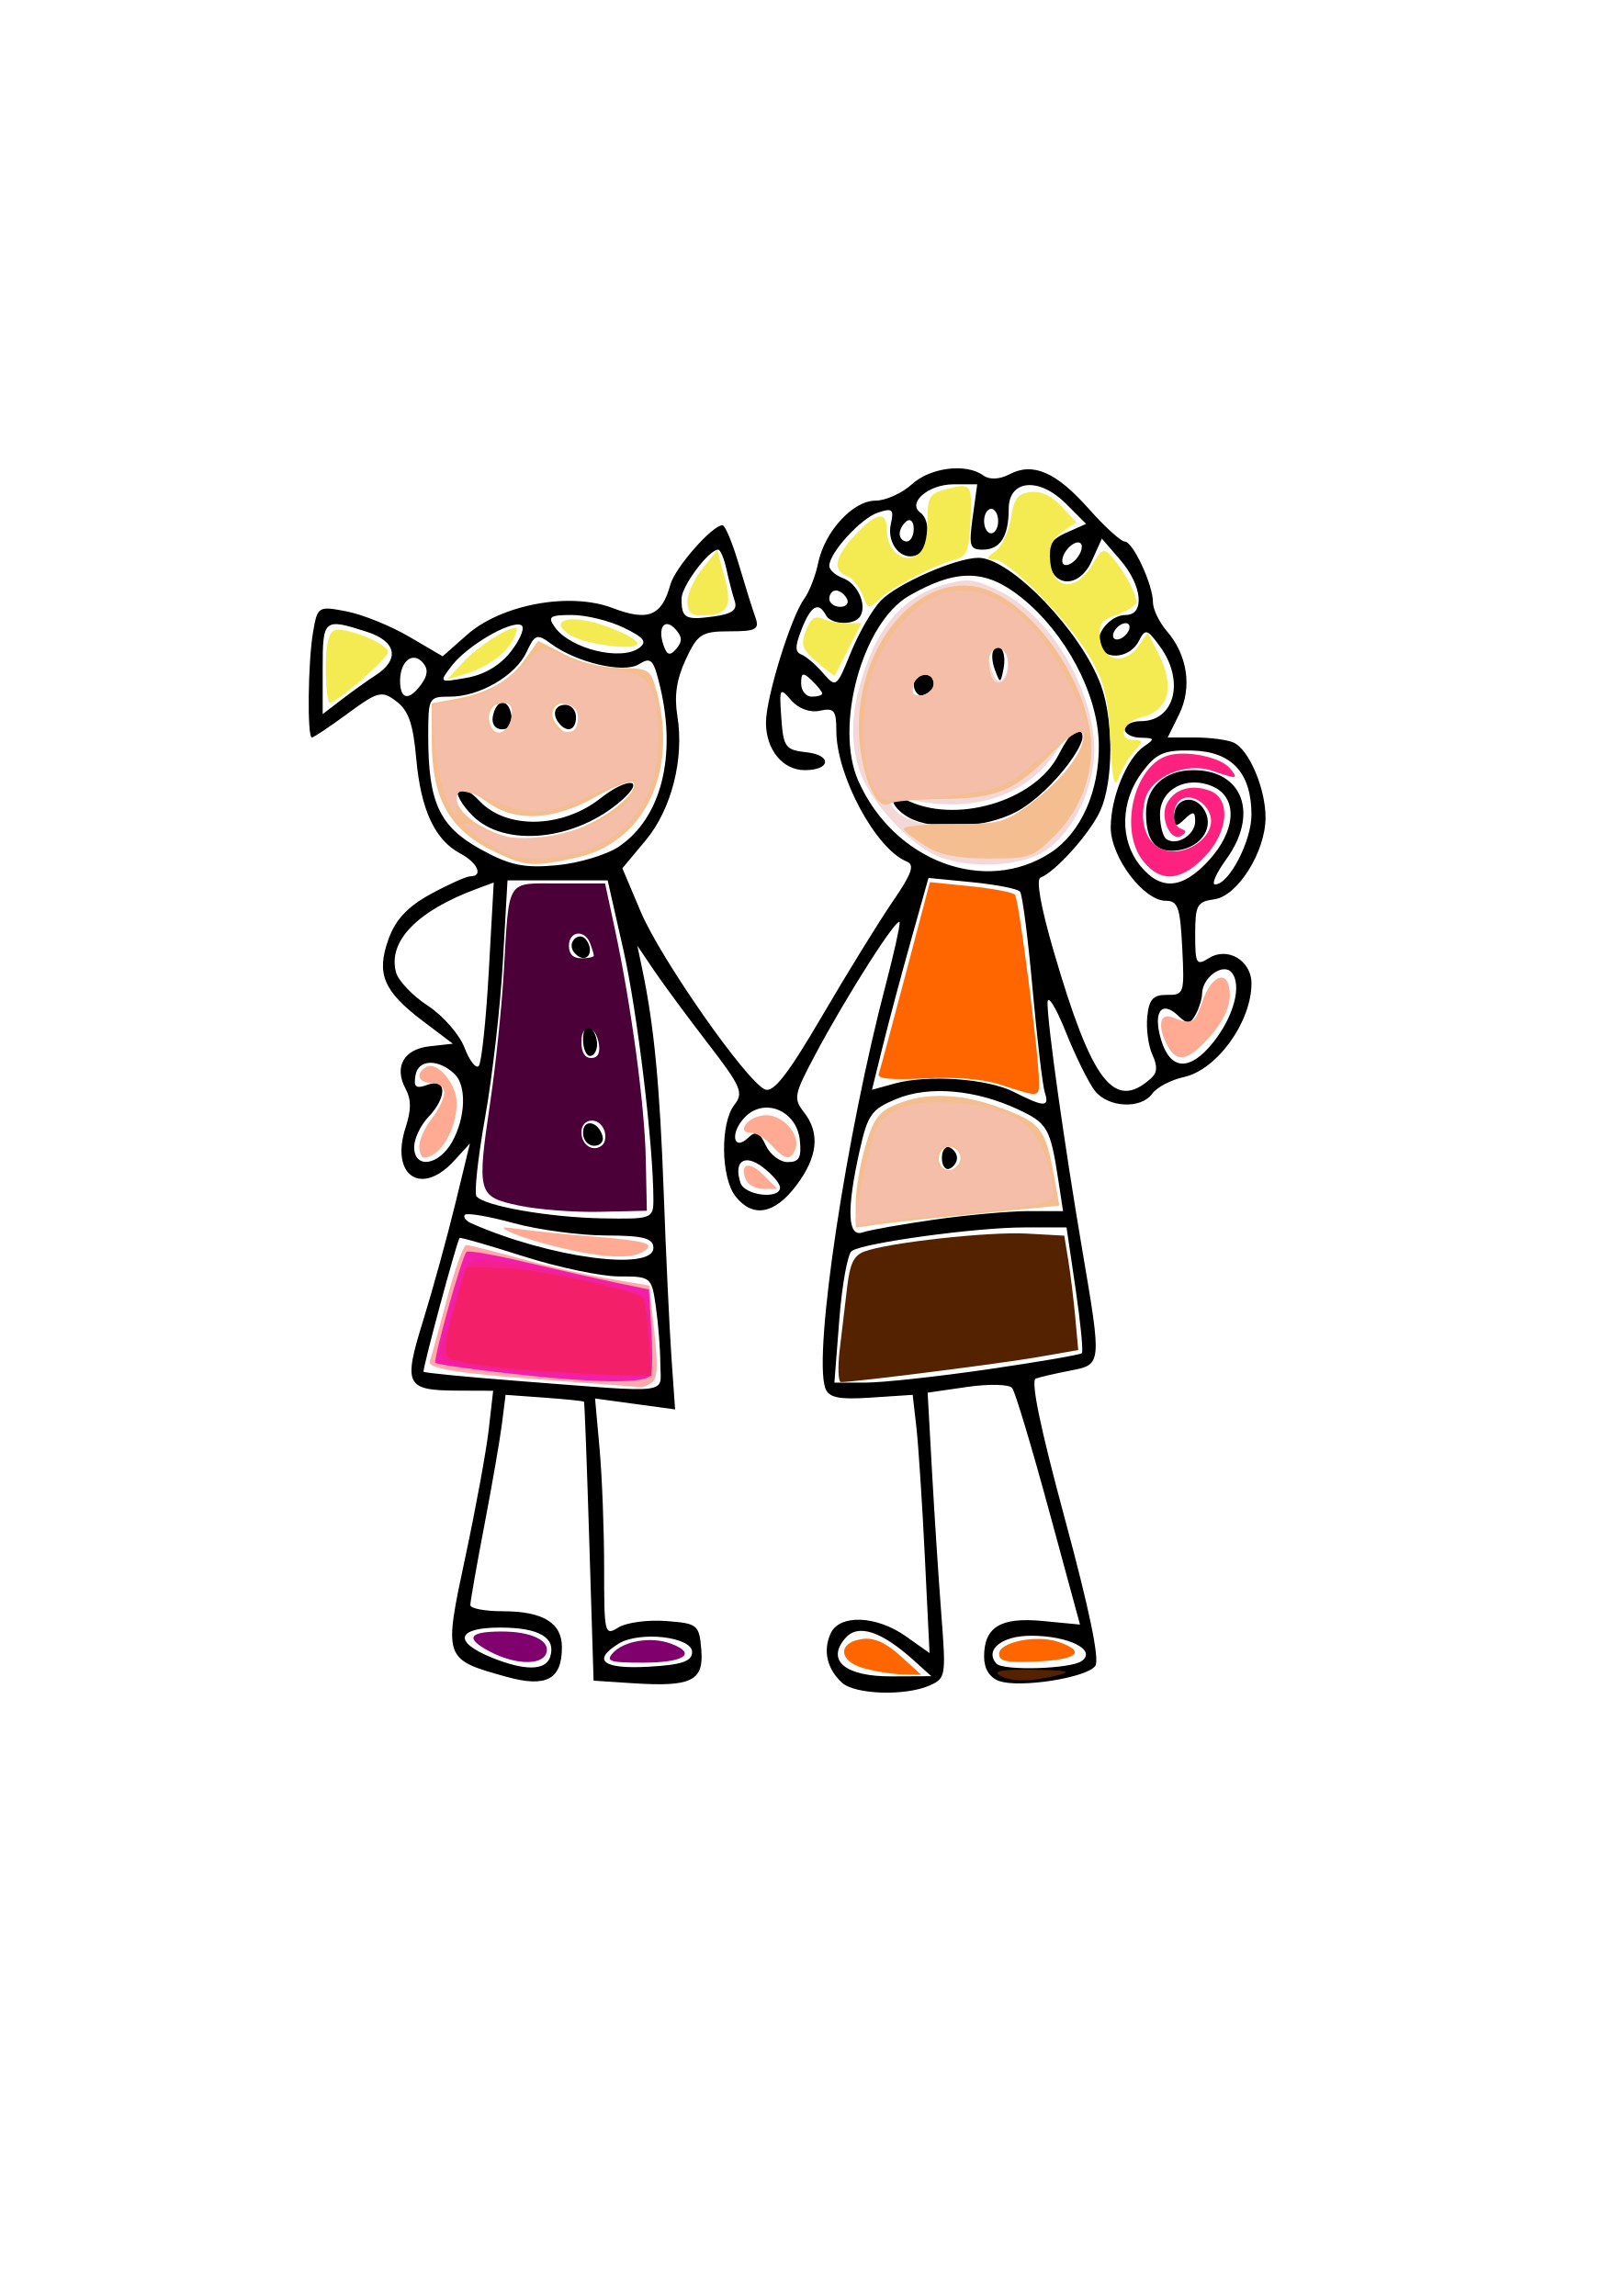
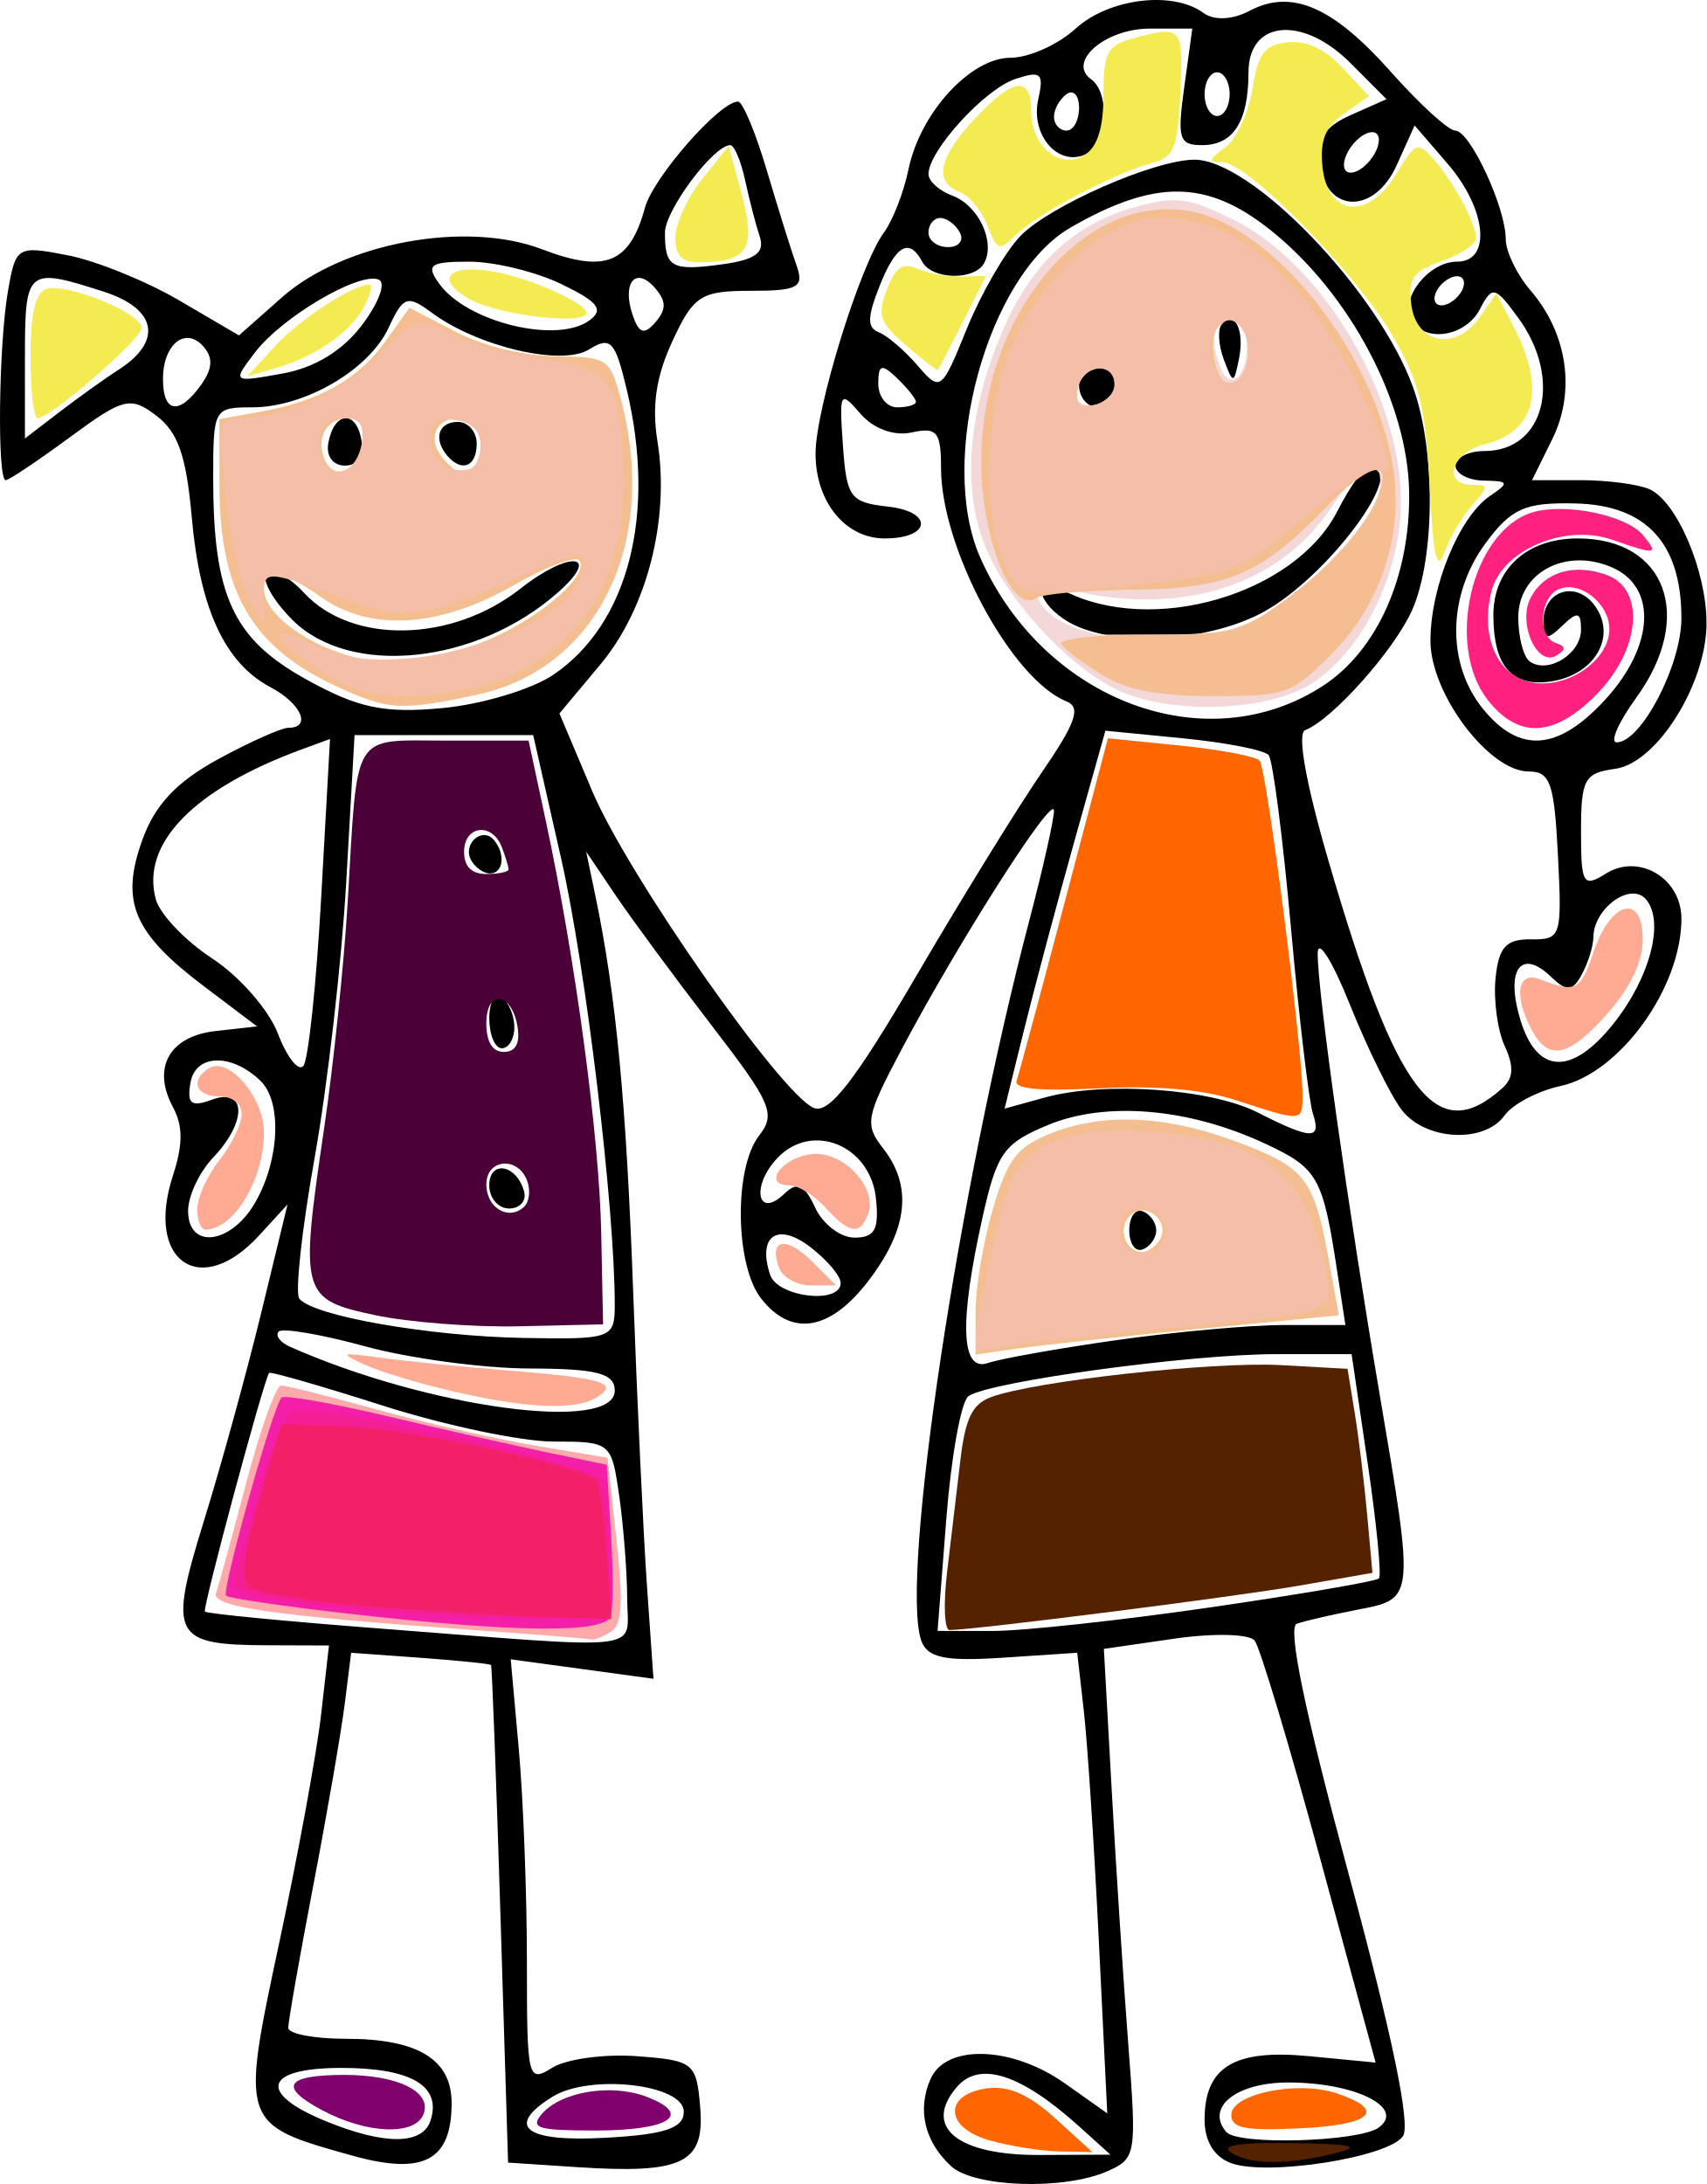
- <svg xmlns="http://www.w3.org/2000/svg" width="744.094" height="1052.362" id="svg2" version="1.1">
+ <svg xmlns="http://www.w3.org/2000/svg" width="438.494" height="561.18" id="svg2" version="1.1">
  <defs id="defs4" />
-   <g id="layer1">
+   <g id="layer1" transform="translate(-141.4651,-214.6396)">
    <path style="fill:#000000" d="m 385.865,771.255 c -6.849,-6.305 -8.783,-14.539 -5.275,-22.457 3.988,-9.001 20.948,-8.423 34.513,1.176 l 10.878,7.698 -2.159,-44.205 c -1.187,-24.313 -2.925,-50.942 -3.862,-59.177 l -1.703,-14.971 -19.1,1.268 c -14.98,0.994 -19.514,0.015 -21.019,-4.536 -5.373,-16.254 9.599,-115.682 27.889,-185.204 3.442,-13.083 6.258,-25.631 6.258,-27.885 0,-4.737 -24.305,33.306 -39.051,61.125 -9.325,17.592 -9.675,19.44 -4.846,25.633 7.558,9.694 6.406,20.567 -3.576,33.771 -9.926,13.13 -19.944,14.848 -27.803,4.769 -6.683,-8.572 -6.98,-33.5 -0.499,-41.814 4.374,-5.61 3.201,-8.332 -12.223,-28.366 -9.383,-12.188 -20.468,-27.214 -24.634,-33.389 l -7.573,-11.229 2.344,11.229 c 5.332,25.549 7.968,53.141 9.736,101.914 1.028,28.349 2.621,62.31 3.542,75.47 l 1.673,23.927 -18.34,-2.502 -18.34,-2.502 2.08,23.103 c 1.144,12.706 2.08,37.231 2.08,54.5 0,30.412 0.206,31.269 6.559,27.323 3.607,-2.241 13.402,-3.563 21.765,-2.939 14.527,1.085 15.251,1.674 16.209,13.171 1.197,14.373 -4.505,17.119 -31.807,15.321 l -17.562,-1.157 -1.963,-63.629 c -1.08,-34.996 -2.168,-63.894 -2.418,-64.218 -0.25,-0.324 -8.44,-1.166 -18.199,-1.871 l -17.744,-1.282 -1.643,13.1 c -0.903,7.205 -4.55,28.259 -8.103,46.786 -3.553,18.527 -6.437,34.949 -6.409,36.493 0.029,1.544 6.677,2.807 14.774,2.807 18.513,0 27.196,5.273 27.196,16.516 0,14.785 -7.196,18.606 -25.465,13.519 -28.809,-8.022 -28.808,-8.019 -18.79,-54.887 4.779,-22.356 9.601,-48.648 10.715,-58.427 l 2.027,-17.779 -15.682,-0.057 c -24.565,-0.09 -25.654,-2.231 -16.375,-32.196 4.388,-14.168 10.999,-38.206 14.693,-53.416 l 6.715,-27.655 -7.341,8.005 c -15.076,16.44 -29.265,6.59 -22.127,-15.36 2.624,-8.07 2.629,-12.814 0.019,-17.667 -5.45,-10.13 -0.912,-18.212 10.968,-19.537 l 10.664,-1.189 -13.565,-10.238 c -18.281,-13.797 -21.652,-21.782 -15.918,-37.709 3.232,-8.978 8.761,-14.874 19.386,-20.671 8.175,-4.461 16.331,-8.11 18.124,-8.11 6.074,0 3.301,-6.262 -4.631,-10.457 -11.638,-6.155 -18.088,-20.045 -20.167,-43.43 -1.422,-15.989 -3.52,-22.054 -9.098,-26.296 -6.665,-5.069 -8.461,-4.623 -22.241,5.521 -8.245,6.069 -15.665,11.035 -16.491,11.035 -2.219,0 -1.821,-34.633 0.557,-48.431 2.009,-11.658 2.368,-11.878 15.316,-9.372 7.293,1.411 20.191,6.624 28.662,11.584 l 15.403,9.018 11.041,-9.775 c 15.855,-14.037 47.261,-19.838 66.857,-12.35 16.235,6.204 22.499,3.668 26.428,-10.703 2.135,-7.809 19.271,-27.328 23.922,-27.249 1.194,0.02 4.531,8.021 7.415,17.779 2.884,9.758 6.304,20.689 7.6,24.292 2.035,5.657 0.431,6.55 -11.766,6.55 -12.782,0 -14.688,1.22 -20.089,12.862 -4.229,9.116 -5.357,16.64 -3.871,25.834 3.214,19.885 -2.668,42.936 -14.603,57.229 l -10.587,12.679 8.429,19.95 c 9.112,21.567 48.402,77.767 56.909,81.404 3.888,1.662 10.574,-6.928 26.221,-33.69 11.551,-19.757 26.081,-43.325 32.288,-52.375 8.86,-12.917 10.246,-16.871 6.449,-18.392 -14.119,-5.657 -32.245,-39.356 -32.245,-59.949 0,-9.339 -1.04,-10.599 -7.552,-9.154 -4.48,0.994 -9.817,-0.953 -13.12,-4.786 -5.273,-6.121 -5.513,-5.694 -4.54,8.098 0.947,13.418 1.855,14.653 11.569,15.738 11.791,1.318 11.097,8.179 -0.827,8.179 -10.115,0 -17.775,-9.391 -17.773,-21.789 0,-11.516 11.433,-48.481 17.569,-56.811 2.274,-3.088 5.114,-10.391 6.311,-16.229 2.975,-14.51 15.946,-28.685 26.249,-28.685 4.678,0 12.195,-3.369 16.704,-7.486 8.524,-7.783 24.975,-9.805 32.828,-4.035 2.729,2.006 7.457,1.793 11.854,-0.532 10.797,-5.71 21.41,-1.118 36.375,15.739 7.337,8.265 14.753,15.028 16.479,15.028 3.783,0 12.977,19.757 12.977,27.886 0,3.19 2.865,9.126 6.367,13.191 9.502,11.029 11.672,25.919 5.575,38.249 l -5.193,10.503 12.484,0 c 6.866,0 14.833,1.046 17.704,2.325 7.028,3.13 14.655,21.014 14.655,34.364 0,15.642 -12.776,36.034 -23.482,37.481 -7.891,1.066 -8.763,2.662 -8.763,16.039 0,13.695 0.503,14.542 6.449,10.848 8.469,-5.261 19.347,1.264 19.347,11.606 0,17.765 -15.821,39.687 -31.033,42.999 -5.86,1.276 -12.336,4.67 -14.389,7.543 -5.209,7.286 -20.279,6.521 -26.408,-1.339 -2.814,-3.609 -8.829,-15.82 -13.366,-27.136 -4.537,-11.315 -8.258,-17.205 -8.268,-13.088 -0.026,9.858 7.759,65.195 15.963,113.497 8.915,52.486 8.938,52.263 -5.528,55.054 -6.651,1.283 -13.759,2.925 -15.796,3.649 -2.455,0.873 2.032,22.544 13.308,64.273 11.269,41.703 15.981,64.455 13.958,67.398 -3.76,5.468 -34.878,10.339 -44.173,6.915 -4.33,-1.595 -6.798,-5.644 -6.798,-11.151 0,-13.561 7.583,-18.177 26.816,-16.326 l 17.133,1.649 -14.305,-52.651 c -7.868,-28.958 -15.415,-54.059 -16.771,-55.78 -1.356,-1.721 -10.629,-1.946 -20.606,-0.499 l -18.14,2.631 2,36.056 c 1.1,19.831 3.017,49.273 4.261,65.427 2.2,28.568 2.052,29.463 -5.396,32.75 -11.089,4.894 -34.193,4.145 -40.107,-1.299 z m 32.87,-10.247 c -14.915,-13.457 -25.557,-16.899 -31.374,-10.147 -8.87,10.295 0.016,17.601 21.289,17.503 l 18.146,-0.083 -8.061,-7.273 z M 252.077,759.547 c 2.944,-8.905 -4.91,-13.556 -22.888,-13.556 -19.997,0 -21.734,6.522 -3.681,13.824 14.934,6.041 24.515,5.944 26.569,-0.268 z m 65.087,-2.328 c 0,-7.039 -24.15,-9.773 -33.734,-3.819 -12.305,7.644 -7.094,11.691 13.581,10.548 15.338,-0.848 20.153,-2.456 20.153,-6.729 z m 178.589,4.088 c 6.933,-5.096 -6.083,-11.574 -23.256,-11.574 -13.373,0 -21.376,6.401 -15.92,12.734 2.977,3.456 34.153,2.532 39.176,-1.161 z M 302.618,625.284 c -0.02,-6.69 -0.935,-18.48 -2.034,-26.2 -1.974,-13.862 -2.183,-14.036 -16.916,-14.036 -8.204,0 -27.901,-4.146 -43.769,-9.214 -15.869,-5.068 -29.055,-8.857 -29.304,-8.421 -1.649,2.896 -17.144,60.554 -16.481,61.324 0.455,0.528 20.347,2.461 44.204,4.295 70.918,5.452 64.341,6.245 64.3,-7.748 z m 149.974,2.354 c 23.055,-3.35 42.492,-6.687 43.193,-7.417 0.701,-0.73 -0.593,-13.995 -2.874,-29.479 l -4.149,-28.152 -19.479,0 c -22.027,0 -73.783,7.078 -78.971,10.8 -1.881,1.349 -4.435,15.472 -5.678,31.384 l -2.259,28.931 14.149,0.011 c 7.782,0.006 33.012,-2.729 56.067,-6.078 z m -153.163,-55.69 c 0,-4.431 -4.589,-5.626 -21.765,-5.67 -11.971,-0.03 -31.044,-2.594 -42.384,-5.697 -11.341,-3.103 -21.343,-4.802 -22.227,-3.776 -0.884,1.026 0.414,2.764 2.884,3.861 35.494,15.765 83.492,22.25 83.492,11.281 z m 128.895,-12.957 c 15.028,-2.137 34.415,-3.886 43.083,-3.886 l 15.76,0 -2.143,-14.036 c -3.682,-24.112 -4.917,-26.274 -18.675,-32.663 -19.482,-9.048 -40.706,-10.853 -55.535,-4.721 -11.442,4.731 -13.181,7.172 -16.866,23.669 -6.064,27.148 -5.583,39.958 1.41,37.504 3.104,-1.089 17.939,-3.729 32.967,-5.867 z m 3.309,-28.215 c 0,-3.431 1.56,-5.635 3.466,-4.897 1.907,0.738 3.466,2.941 3.466,4.897 0,1.956 -1.56,4.159 -3.466,4.897 -1.907,0.738 -3.466,-1.466 -3.466,-4.897 z m -132.204,19.111 c 0,-24.935 -7.38,-86.381 -13.758,-114.554 l -7.203,-31.814 -22.949,0 -22.949,0 -2.119,37.429 c -1.165,20.586 -4.823,52.587 -8.129,71.114 -3.305,18.527 -5.083,34.848 -3.951,36.268 3.547,4.45 33.317,9.662 57.681,10.099 22.611,0.405 23.378,0.125 23.378,-8.542 z m -32.245,-30.651 c 0,-6.61 6.942,-5.459 8.935,1.482 0.702,2.445 -1.021,4.445 -3.829,4.445 -2.808,0 -5.105,-2.667 -5.105,-5.926 z m 0,-42.952 c 0,-4.239 1.451,-6.666 3.224,-5.393 1.773,1.272 3.224,4.74 3.224,7.707 0,2.966 -1.451,5.393 -3.224,5.393 -1.773,0 -3.224,-3.468 -3.224,-7.707 z m -4.699,-40.692 c -2.203,-4.137 2.884,-8.604 5.862,-5.147 3.066,3.559 2.494,8.632 -0.972,8.632 -1.669,0 -3.869,-1.568 -4.889,-3.484 z m 94.985,108.715 c 0,-1.822 -3.552,-6.014 -7.893,-9.316 -8.379,-6.372 -13.518,-2.758 -10.229,7.193 1.917,5.798 18.122,7.696 18.122,2.123 z m -150.31,-20.884 c 6.213,-11.006 6.772,-25.794 1.177,-31.132 -7.428,-7.087 -16.622,-6.839 -17.914,0.483 -0.974,5.52 0.138,6.411 5.526,4.426 8.86,-3.264 9.038,5.679 0.296,14.862 -3.547,3.726 -6.449,9.882 -6.449,13.68 0,10.129 11.18,8.635 17.364,-2.32 z m 159.391,-0.779 c -1.396,-13.686 -16.36,-19.872 -25.314,-10.465 -6.867,7.214 -5.18,15.891 1.785,9.181 3.317,-3.195 5.155,-2.365 7.888,3.561 1.96,4.25 6.51,7.727 10.113,7.727 5.204,0 6.34,-2.055 5.529,-10.004 z m 112.277,-21.829 c -1.024,-3.098 -3.563,-24.573 -5.643,-47.721 -2.079,-23.149 -4.662,-43.143 -5.738,-44.431 -1.076,-1.288 -10.955,-3.226 -21.952,-4.307 l -19.995,-1.965 -8.034,28.636 c -4.418,15.75 -10.247,37.6 -12.952,48.556 l -4.918,19.921 10.375,-2.865 c 15.253,-4.212 42.539,-2.294 54.629,3.84 13.893,7.049 16.466,7.109 14.227,0.337 z m 48.666,-6.57 c 2.873,-2.577 3.04,-5.556 0.607,-10.833 -1.845,-4.003 -2.903,-11.826 -2.351,-17.386 0.796,-8.003 2.683,-10.09 9.066,-10.024 7.801,0.081 8.026,-0.615 6.969,-21.521 -0.943,-18.642 -1.972,-21.605 -7.503,-21.605 -10.213,0 -25.262,-20.006 -25.262,-33.584 0,-13.87 7.412,-31.887 15.316,-37.231 5.04,-3.407 4.867,-3.827 -1.612,-3.929 -3.99,-0.063 -7.255,-1.798 -7.255,-3.857 0,-2.059 3.337,-3.743 7.416,-3.743 15.46,0 20.168,-18.502 8.706,-34.207 -5.966,-8.174 -6.703,-8.346 -9.834,-2.286 -3.722,7.204 -14.383,8.8 -17.661,2.643 -2.913,-5.472 4.506,-14.807 11.768,-14.807 8.926,0 7.625,-13.489 -2.426,-25.156 l -8.481,-9.844 -4.624,10.243 c -5.736,12.708 -18.173,12.392 -19.751,-0.502 -0.774,-6.329 1.224,-9.416 8.061,-12.452 l 9.091,-4.036 -9.253,-9.275 c -12.284,-12.314 -26.216,-11.057 -26.216,2.364 0,12.622 -3.87,18.714 -11.888,18.714 -5.977,0 -6.456,-1.558 -4.608,-14.971 l 2.062,-14.971 -10.929,0 c -11.404,0 -21.317,8.527 -15.1,12.988 5.085,3.648 4.062,16.887 -1.497,19.363 -7.076,3.152 -14.097,-5.121 -12.052,-14.2 1.514,-6.72 0.704,-7.422 -5.976,-5.174 -7.854,2.643 -22.237,18.43 -22.237,24.409 0,1.805 2.768,4.302 6.151,5.548 6.665,2.455 11.093,11.817 8.179,17.29 -2.435,4.573 -13.452,4.34 -15.943,-0.338 -3.342,-6.278 -6.832,-4.236 -11.027,6.45 -3.105,7.91 -3.131,10.529 -0.115,11.696 2.138,0.827 6.602,4.656 9.921,8.509 5.897,6.845 6.186,6.631 12.658,-9.35 3.643,-8.995 9.815,-19.71 13.715,-23.81 7.39,-7.768 34.527,-19.695 44.812,-19.695 14.781,0 47.321,33.909 56.194,58.558 5.794,16.097 5.655,43.872 -0.288,57.211 -4.563,10.242 -20.49,28.105 -27.466,30.804 -2.113,0.817 0.152,13.532 5.969,33.508 17.567,60.323 27.765,73.671 44.691,58.488 z m -303.495,-49.064 2.265,-40.663 -7.473,2.753 c -27.612,10.172 -41.19,24.17 -37.288,38.441 1.053,3.851 7.596,10.709 14.539,15.239 6.944,4.53 14.517,13.2 16.831,19.266 2.313,6.067 5.254,9.814 6.534,8.328 1.28,-1.486 3.347,-21 4.592,-43.365 z m 332.008,32.551 c 9.462,-11.851 13.257,-26.367 8.375,-32.034 -3.918,-4.548 -13.406,2.303 -13.493,9.744 -0.026,2.321 -1.368,6.638 -2.979,9.594 -2.39,4.384 -3.84,4.497 -7.871,0.614 -7.748,-7.464 -11.793,-1.892 -7.94,10.938 4.241,14.122 13.203,14.552 23.907,1.145 z m -2.185,-83.201 c 12.689,-13.759 13.559,-28.934 1.953,-34.055 -11.908,-5.255 -24.184,1.235 -24.184,12.786 0,5.076 1.32,10.176 2.933,11.333 4.661,3.344 13.189,-1.917 13.189,-8.136 0,-4.618 -0.899,-4.806 -4.837,-1.013 -3.938,3.793 -4.837,3.605 -4.837,-1.013 0,-8.166 8.491,-10.765 13.281,-4.065 5.697,7.968 -0.228,17.846 -11.645,19.413 -9.784,1.343 -14.408,-4.043 -14.486,-16.875 -0.073,-12.015 8.533,-19.917 21.692,-19.917 22.713,0 30.116,20.106 15.053,40.884 -4.591,6.334 -6.873,11.516 -5.071,11.516 6.3,0 16.643,-19.827 16.643,-31.904 0,-19.249 -9.011,-29.037 -27.14,-29.479 -13.013,-0.317 -16.511,1.215 -23.117,10.128 -9.848,13.286 -10.169,30.983 -0.773,42.593 9.392,11.604 19.252,10.914 31.342,-2.196 z m -72.324,-3.731 c 13.875,-9.087 22.334,-28.105 22.055,-49.589 -0.298,-22.942 -15.169,-51.112 -35.59,-67.421 -16.304,-13.02 -29.617,-13.204 -51.371,-0.71 -21.369,12.273 -34.38,59.749 -23.25,84.835 16.375,36.906 58.196,52.506 88.156,32.885 z m -65.182,-16.178 c -8.49,-4.753 -10.03,-12.648 -1.612,-8.268 22.633,11.775 59.485,1.082 70.436,-20.438 3.258,-6.402 7.062,-11.64 8.453,-11.64 10.333,0 -11.049,28.957 -27.97,37.879 -14.38,7.582 -38.054,8.766 -49.307,2.467 z m 2.418,-60.932 c 0,-3.088 2.176,-5.614 4.837,-5.614 2.66,0 4.837,2.526 4.837,5.614 0,3.088 -2.177,5.614 -4.837,5.614 -2.66,0 -4.837,-2.526 -4.837,-5.614 z m 37.182,-6.711 c -1.38,-3.691 -1.605,-7.762 -0.499,-9.045 3.274,-3.801 5.914,1.538 4.407,8.914 -1.336,6.539 -1.51,6.544 -3.908,0.132 z m -172.188,80.99 c 19.249,-13.12 26.434,-41.243 18.746,-73.375 -2.969,-12.411 -4.108,-13.607 -9.669,-10.153 -7.022,4.362 -28.657,-0.726 -40.507,-9.526 -6.127,-4.551 -7.242,-4.156 -10.946,3.878 -5.005,10.855 -21.537,20.512 -35.117,20.512 -9.8,0 -9.992,0.349 -9.992,18.156 0,30.277 5.077,41.298 23.815,51.696 13.37,7.419 19.995,8.826 35.013,7.435 10.187,-0.944 23.083,-4.824 28.656,-8.622 z m -67.152,-14.074 c -4.976,-4.971 -7.953,-10.312 -6.616,-11.867 1.337,-1.556 5.69,0.685 9.673,4.98 12.302,13.263 37.948,12.754 55.538,-1.102 12.588,-9.916 21.065,-9.141 9.74,0.891 -20.941,18.548 -53.491,21.93 -68.336,7.099 z m 9.257,-45.43 c 1.458,-8.13 7.181,-8.627 8.49,-0.738 0.68,4.097 -0.902,6.55 -4.223,6.55 -3.098,0 -4.875,-2.421 -4.267,-5.812 z m 30.6,3.317 c -3.71,-4.307 -2.348,-8.733 2.687,-8.733 2.66,0 4.837,2.526 4.837,5.614 0,5.845 -3.814,7.426 -7.524,3.119 z m -84.36,-22.235 c 11.257,-7.249 9.649,-15.574 -3.848,-19.925 -19.87,-6.405 -20.35,-6.007 -20.35,16.838 l 0,20.841 8.881,-6.805 c 4.885,-3.743 11.777,-8.67 15.316,-10.949 z m 21.059,3.985 c 2.933,-4.102 3.128,-6.933 0.676,-9.78 -4.616,-5.358 -10.463,-0.727 -10.463,8.288 0,8.741 4.151,9.374 9.787,1.492 z m 183.682,4.36 c 0,-0.777 -2.176,-3.51 -4.837,-6.073 -3.961,-3.816 -4.837,-3.56 -4.837,1.413 0,3.34 2.176,6.073 4.837,6.073 2.66,0 4.837,-0.636 4.837,-1.413 z M 234.551,298.072 c 4.363,-5.832 6.165,-10.841 4.176,-11.611 -5.096,-1.972 -24.811,9.655 -31.71,18.7 -5.919,7.762 -5.9,7.777 6.962,5.476 8.379,-1.499 15.587,-5.902 20.572,-12.565 z m 58.375,-1.107 c 3.778,-2.773 2.274,-4.728 -7.152,-9.3 -6.565,-3.184 -17.238,-5.789 -23.72,-5.789 -10.123,0 -11.217,0.793 -7.759,5.629 7.088,9.914 30.275,15.592 38.63,9.459 z m 16.874,-8.289 c -4.926,-5.717 -8.56,-1.499 -5.828,6.765 1.613,4.879 3.011,5.363 5.88,2.033 2.869,-3.33 2.856,-5.422 -0.052,-8.798 z m 207.281,0.686 c 1.096,-2.059 0.542,-3.743 -1.232,-3.743 -1.774,0 -4.121,1.684 -5.217,3.743 -1.096,2.059 -0.542,3.743 1.232,3.743 1.774,0 4.121,-1.684 5.217,-3.743 z m -180.385,-13.884 c -1.005,-3.039 -2.703,-9.58 -3.775,-14.535 -1.071,-4.955 -2.785,-9.009 -3.809,-9.009 -4.277,0 -16.787,16.758 -16.787,22.486 0,8.957 1.696,9.904 14.612,8.154 8.587,-1.164 11.112,-3 9.758,-7.095 z m 51.405,-1.087 c -1.096,-2.059 -3.358,-3.743 -5.027,-3.743 -1.669,0 -3.034,1.684 -3.034,3.743 0,2.059 2.262,3.743 5.027,3.743 2.765,0 4.13,-1.684 3.034,-3.743 z m 107.416,-22.223 c 0.806,-2.807 -0.403,-4.211 -2.821,-3.275 -2.328,0.901 -4.867,3.848 -5.643,6.55 -0.806,2.807 0.403,4.211 2.821,3.275 2.328,-0.901 4.867,-3.848 5.643,-6.55 z m -76.783,-9.812 c 0,-3.209 -1.451,-4.794 -3.224,-3.522 -1.774,1.272 -3.224,3.898 -3.224,5.835 0,1.937 1.451,3.522 3.224,3.522 1.774,0 3.224,-2.626 3.224,-5.835 z m 38.694,-3.522 c 0,-3.088 -1.451,-5.614 -3.224,-5.614 -1.774,0 -3.224,2.526 -3.224,5.614 0,3.088 1.451,5.614 3.224,5.614 1.774,0 3.224,-2.526 3.224,-5.614 z" id="path3066" />
    <path style="fill:#ff6600;stroke:none" d="m 459,497.327 c -8.481,-2.76 -20.437,-3.795 -35.127,-3.04 -15.239,0.783 -21.929,0.164 -21.189,-1.961 0.594,-1.708 6.116,-22.204 12.27,-45.546 l 11.189,-42.44 18.571,1.875 c 10.214,1.031 19.396,2.772 20.403,3.869 1.799,1.957 11.025,73.8 11.025,85.848 0,7.017 0.103,7.009 -17.143,1.396 z" id="path3068" />
    <path style="fill:#ffaaaa" d="m 263.183,633.48 c -51.428,-3.65 -67.543,-5.964 -66.234,-9.51 0.674,-1.827 4.178,-14.572 7.785,-28.322 3.608,-13.75 7.636,-25 8.952,-25 1.316,0 12.371,2.773 24.567,6.162 12.196,3.389 30.532,7.568 40.746,9.286 l 18.571,3.123 2.303,21.161 c 1.774,16.299 1.446,21.705 -1.429,23.528 -2.052,1.302 -4.375,2.196 -5.16,1.987 -0.786,-0.209 -14.332,-1.296 -30.102,-2.415 z" id="path3070" />
    <path style="fill:#f4d7d7" d="m 429.224,392.215 c -12.699,-5.603 -29.523,-23.827 -34.834,-37.732 -5.799,-15.183 -4.119,-34.339 4.834,-55.153 7.37,-17.132 18.49,-27.347 34.448,-31.644 10.107,-2.721 13.225,-2.283 24.868,3.496 24.87,12.345 45.709,50.55 42.602,78.109 -1.89,16.77 -10.634,32.85 -22.1,40.641 -10.887,7.399 -35.65,8.533 -49.819,2.282 z m 35.085,-18.503 c 13.366,-6.819 31.834,-26.834 31.834,-34.501 0,-8.752 -4.202,-6.844 -12.481,5.666 -13.141,19.857 -37.656,27.964 -65.744,21.739 -8.92,-1.977 -10.826,-1.684 -9.774,1.502 3.842,11.636 37.708,15.009 56.164,5.594 l 0,0 z m -34.594,-59.491 c 1.688,-5.07 -7.917,-8.1 -10.815,-3.411 -1.309,2.118 -1.702,4.948 -0.874,6.289 2.115,3.422 10.259,1.417 11.689,-2.877 l 0,0 z m 32.142,-10.884 c 0,-4.295 -1.647,-6.974 -4.286,-6.974 -4.482,0 -5.49,4.966 -2.558,12.607 2.432,6.338 6.843,2.707 6.843,-5.633 z" id="path3072" />
    <path style="fill:#f4d7d7" d="m 422.806,386.259 c -5.865,-3.985 -10.663,-7.567 -10.663,-7.959 0,-0.392 10.69,-0.667 23.756,-0.611 21.237,0.091 25.021,-0.734 35.69,-7.78 14.973,-9.889 28.643,-29.458 23.894,-34.208 -2.478,-2.478 -5.826,-0.321 -13.6,8.762 -15.495,18.103 -24.272,21.711 -51.882,21.33 -16.098,-0.222 -23.587,0.722 -23.62,2.979 -0.026,1.817 -2.919,-1.183 -6.429,-6.667 -4.946,-7.729 -6.38,-14.198 -6.38,-28.773 0,-37.871 26.471,-69.519 53.851,-64.383 21.776,4.085 47.531,36.922 52.097,66.423 2.595,16.762 -5.153,38.446 -17.661,49.428 -8.95,7.858 -11.785,8.705 -29.151,8.705 -15.885,0 -21.096,-1.263 -29.901,-7.246 z m 5.992,-73.761 c 0.727,-3.775 -0.446,-4.947 -4.22,-4.22 -2.875,0.554 -5.68,3.359 -6.233,6.233 -0.727,3.775 0.446,4.947 4.22,4.22 2.875,-0.554 5.68,-3.359 6.233,-6.233 z m 33.337,-4.682 c 2.16,-6.804 -0.226,-11.454 -5.875,-11.454 -4.334,0 -5.288,5.052 -2.383,12.623 2.377,6.195 6.087,5.67 8.258,-1.169 l 0,0 z" id="path3842" />
    <path style="fill:#f4be90;fill-opacity:1" d="m 392.143,551.479 c 0,-6.172 2.008,-17.983 4.462,-26.246 3.74,-12.595 6.035,-15.681 14.194,-19.09 13.622,-5.691 29.884,-5.067 48.392,1.857 17.697,6.621 19.901,9.426 23.662,30.119 l 2.633,14.487 -35.957,3.497 c -19.776,1.923 -40.778,4.195 -46.671,5.048 l -10.714,1.551 0,-11.223 z m 47.297,-18.223 c 2.944,-4.764 -3.678,-10.227 -7.619,-6.286 -3.297,3.297 -1.233,9.392 3.18,9.392 1.386,0 3.384,-1.398 4.44,-3.106 z" id="path3844" />
    <path style="fill:#f4be90;fill-opacity:1" d="m 424.597,388.012 c -4.936,-3.01 -9.646,-6.559 -10.466,-7.887 -0.821,-1.328 9.037,-2.397 21.905,-2.374 21.686,0.037 24.277,-0.606 35.413,-8.792 12.519,-9.203 21.314,-19.13 24.368,-27.505 3.415,-9.365 -2.804,-7.652 -13.925,3.834 -16.538,17.081 -25.118,20.684 -49.75,20.893 -11.786,0.1 -22.8,1.076 -24.476,2.169 -6.228,4.062 -14.031,-15.384 -14.064,-35.047 -0.064,-37.808 26.433,-69.491 53.819,-64.354 21.666,4.065 47.532,36.917 52.046,66.104 2.655,17.169 -3.307,35.105 -15.835,47.634 -10.422,10.422 -11.536,10.817 -30.44,10.807 -14.289,-0.008 -22.061,-1.498 -28.596,-5.483 z m 3.26,-74.546 c 0,-6.124 -8.302,-5.24 -9.506,1.013 -0.735,3.818 0.428,4.982 4.247,4.247 2.893,-0.557 5.259,-2.924 5.259,-5.259 z m 34.377,-5.963 c 2.353,-7.413 -2.882,-13.779 -7.518,-9.143 -3.38,3.38 -0.94,15.145 3.141,15.145 1.36,0 3.329,-2.701 4.377,-6.002 l 0,0 z" id="path3846" />
    <path style="fill:#f4be90;fill-opacity:1" d="m 227.857,390.962 c -21.711,-10.02 -30,-24.332 -30,-51.799 l 0,-16.827 10.714,-1.94 c 15.176,-2.748 25.038,-8.341 32.036,-18.169 l 6.058,-8.507 11.745,6.122 c 7.022,3.66 17.339,6.202 25.657,6.321 13.407,0.192 14.013,0.563 16.693,10.199 10.33,37.152 -5.386,70.056 -36.663,76.763 -19.805,4.247 -22.726,4.073 -36.239,-2.164 z m 34.22,-10.151 c 13.973,-4.205 31.111,-17.589 28.316,-22.112 -0.851,-1.377 -8.542,1.498 -17.091,6.39 -19.014,10.879 -36.764,11.936 -49.396,2.941 -9.647,-6.869 -14.62,-7.587 -14.62,-2.109 0,8.148 17.39,18.483 31.689,18.833 4.072,0.1 13.568,-1.674 21.102,-3.942 l 0,0 z m -27.592,-52.53 c 0.593,-4.033 -0.598,-6.205 -3.403,-6.205 -5.556,0 -8.478,4.786 -6.333,10.374 2.327,6.063 8.627,3.365 9.736,-4.17 z m 29.789,4.51 c 1.94,-5.274 -0.628,-10.714 -5.057,-10.714 -5.819,0 -8.02,5.417 -4.112,10.125 4.236,5.104 7.434,5.309 9.17,0.589 l 0,0 z" id="path3848" />
    <path style="fill:#f4be90;fill-opacity:1" d="" id="path3850" />
    <path style="fill:#f4bea8;fill-opacity:1" d="" id="path3854" />
    <path style="fill:#f4bea8;fill-opacity:1" d="m 400.59,361.844 c -6.045,-11.295 -6.633,-35.285 -1.281,-52.299 6.651,-21.146 24.93,-38.896 40.055,-38.896 13.234,0 23.964,5.714 35.588,18.953 13.158,14.986 29.397,51.11 20.505,45.615 -1.32,-0.816 -9.887,4.846 -19.038,12.583 -17.231,14.569 -17.705,14.725 -56.312,18.444 -14.507,1.398 -16.677,0.909 -19.517,-4.399 z m 27.267,-48.378 c 0,-6.124 -8.302,-5.24 -9.506,1.013 -0.735,3.818 0.428,4.982 4.247,4.247 2.893,-0.557 5.259,-2.924 5.259,-5.259 z m 34.286,-8.532 c 0,-7.831 -6.362,-11.073 -8.876,-4.523 -2.365,6.163 0.926,13.84 5.306,12.38 1.963,-0.654 3.57,-4.19 3.57,-7.857 z" id="path3856" />
    <path style="fill:#f4bea8;fill-opacity:1" d="m 232.143,391.444 c -6.38,-2.397 -20.5,-12.676 -19.2,-13.977 0.621,-0.621 5.337,0.97 10.481,3.536 17.875,8.917 61.18,-2.604 67.023,-17.831 2.872,-7.486 0.618,-7.524 -15.806,-0.269 -23.234,10.262 -29.477,11.154 -43.097,6.153 -22.403,-8.225 -22.248,-8.219 -22.372,-0.884 l -0.114,6.762 -3.818,-7.143 c -2.1,-3.929 -4.722,-15.821 -5.827,-26.429 -1.825,-17.511 -1.528,-19.287 3.218,-19.302 12.237,-0.037 26.791,-6.508 36.028,-16.019 9.889,-10.181 9.923,-10.191 18.992,-5.501 4.997,2.584 15.499,5.458 23.338,6.386 17.395,2.06 20.389,6.53 20.617,30.785 0.219,23.242 -8.691,39.872 -26.34,49.163 -12.119,6.38 -32.542,8.543 -43.122,4.568 z m 2.342,-62.968 c 0.693,-4.86 -0.509,-6.399 -5,-6.399 -4.447,0 -5.913,1.822 -5.913,7.352 0,9.378 9.558,8.543 10.913,-0.953 z M 265,328.981 c 0,-3.504 -2.316,-5.805 -6.429,-6.389 -4.815,-0.684 -6.429,0.511 -6.429,4.762 0,5.64 4.534,9.184 10,7.818 C 263.714,334.779 265,331.993 265,328.981 z" id="path3858" />
    <path style="fill:#f4bea8;fill-opacity:1" d="m 392.143,559.802 c 0,-6.23 5.982,-34.054 8.825,-41.052 4.191,-10.312 16.321,-14.761 36.168,-13.266 29.656,2.235 40.044,10.486 45.032,35.772 2.168,10.989 3.334,10.603 -45.739,15.126 -18.857,1.738 -36.536,3.817 -39.286,4.619 -2.75,0.803 -5,0.263 -5,-1.2 z m 48.571,-29.154 c 0,-3.81 -1.905,-5.714 -5.714,-5.714 -3.81,0 -5.714,1.905 -5.714,5.714 0,3.81 1.905,5.714 5.714,5.714 3.81,0 5.714,-1.905 5.714,-5.714 z" id="path3860" />
    <path style="fill:#f41fa8;fill-opacity:1" d="m 231.4,629.322 c -16.909,-1.922 -31.243,-4.017 -31.854,-4.656 -1.211,-1.266 12.085,-48.745 14.259,-50.919 0.734,-0.734 13.196,1.476 27.693,4.911 14.498,3.435 32.999,7.62 41.115,9.301 l 14.756,3.056 1.086,17.673 c 0.597,9.72 0.57,19.28 -0.061,21.244 -1.424,4.433 -24.459,4.223 -66.993,-0.611 l 0,0 z" id="path3862" />
    <path style="fill:#f41f93;fill-opacity:1" d="m 224.187,627.097 c -19.882,-2.314 -23.457,-3.508 -22.336,-7.459 0.734,-2.587 3.552,-12.858 6.263,-22.824 2.711,-9.966 6.623,-18.77 8.694,-19.564 5.45,-2.091 76.371,13.476 78.862,17.31 1.155,1.777 2.119,10.624 2.143,19.66 l 0.044,16.429 -25,-0.398 c -13.75,-0.219 -35.652,-1.638 -48.67,-3.153 z" id="path3864" />
    <path style="fill:#f41f69;fill-opacity:1" d="m 238.175,627.559 c -16.325,-1.252 -31.032,-3.625 -32.681,-5.274 -2.093,-2.093 -1.303,-8.832 2.616,-22.318 l 5.615,-19.319 17.066,0.544 c 15.441,0.492 60.163,10.172 63.8,13.808 0.815,0.815 2.038,9.169 2.718,18.565 l 1.236,17.083 -15.343,-0.407 c -8.439,-0.224 -28.7,-1.431 -45.026,-2.682 z" id="path3866" />
    <path style="fill:#f41f69;fill-opacity:1" d="m 256.022,627.665 c -17.509,-1.178 -35.987,-3.054 -41.061,-4.169 -8.977,-1.972 -9.181,-2.351 -7.576,-14.065 3.117,-22.738 6.206,-27.36 18.259,-27.318 13.092,0.046 63.691,10.225 66.612,13.401 1.151,1.252 2.975,9.669 4.053,18.705 1.764,14.791 1.441,16.387 -3.246,16.008 -2.863,-0.231 -19.532,-1.384 -37.041,-2.563 l 0,0 z" id="path3868" />
    <path style="fill:#f4eb52;fill-opacity:1" d="" id="path3870" />
    <path style="fill:#f4eb52;fill-opacity:1" d="m 508.797,339.199 c -1.065,-20.21 -2.656,-26.615 -9.524,-38.325 -9.663,-16.476 -37.19,-44.511 -43.705,-44.511 -3.775,0 -3.662,-0.625 0.686,-3.805 2.862,-2.093 6.016,-8.843 7.008,-15 1.492,-9.254 3.054,-11.342 9.008,-12.039 4.788,-0.561 9.512,1.614 14.09,6.487 l 6.887,7.331 -6.428,4.502 c -4.797,3.36 -6.206,6.789 -5.553,13.513 1.252,12.901 11.636,14.024 18.92,2.046 5.01,-8.238 5.6,-8.467 9.706,-3.761 5.258,6.027 10.82,16.441 10.82,20.258 0,1.521 -3.946,4.141 -8.769,5.822 -7.342,2.559 -8.621,4.348 -7.857,10.994 1.181,10.284 11.374,12.322 17.547,3.508 l 4.33,-6.182 4.517,8.735 c 8.267,15.987 5.513,26.846 -7.626,30.062 -8.447,2.067 -10.953,10.385 -3.129,10.385 4.343,0 4.356,0.412 0.15,5.059 -2.518,2.782 -5.754,8.237 -7.191,12.122 -2.034,5.5 -2.896,1.692 -3.891,-17.202 z" id="path3872" />
    <path style="fill:#f4eb52;fill-opacity:1" d="m 395.224,272.665 c -1.454,-3.824 -4.67,-7.73 -7.148,-8.681 -6.736,-2.585 -5.474,-8.838 3.785,-18.749 9.92,-10.619 14.568,-11.283 14.568,-2.081 0,9.195 7.491,15.302 13.811,11.258 3.239,-2.073 4.761,-6.995 4.761,-15.403 0,-10.741 0.934,-12.619 7.143,-14.361 13.058,-3.663 13.405,-3.284 12.608,13.785 -0.672,14.388 -1.563,16.573 -7.4,18.14 -9.625,2.584 -29.583,13.142 -34.905,18.463 -4.2,4.2 -4.797,4.004 -7.222,-2.373 z" id="path3874" />
    <path style="fill:#f4eb52;fill-opacity:1" d="m 374.3,303.411 c -6.806,-5.858 -7.462,-7.753 -4.96,-14.333 2.187,-5.752 4.08,-7.056 7.843,-5.403 2.728,1.199 7.808,2.111 11.29,2.027 l 6.329,-0.152 -5.966,11.834 c -3.281,6.509 -6.13,12.046 -6.329,12.306 -0.2,0.259 -3.892,-2.567 -8.206,-6.279 z" id="path3876" />
    <path style="fill:#f4eb52;fill-opacity:1" d="" id="path3878" />
    <path style="fill:#f4eb52;fill-opacity:1" d="m 262.459,291.662 c -10.249,-5.551 -5.33,-9.793 7.898,-6.809 9.46,2.134 21.785,7.894 21.785,10.181 0,3.206 -22.194,0.685 -29.684,-3.372 z" id="path3882" />
    <path style="fill:#f4eb52;fill-opacity:1" d="m 212.143,303.588 c 6.433,-6.997 19.939,-15.798 24.244,-15.798 0.919,0 0.295,2.571 -1.387,5.714 -3.504,6.548 -12.499,12.754 -22.857,15.772 L 205,311.358 l 7.143,-7.769 z" id="path3884" />
    <path style="fill:#f4eb52;fill-opacity:1" d="" id="path3886" />
    <path style="fill:#f4eb52;fill-opacity:1" d="m 149.286,306.273 c 0,-10.82 1.246,-16.282 3.952,-17.321 4.891,-1.877 24.619,6.081 24.619,9.93 0,2.885 -23.399,23.194 -26.723,23.194 -1.017,0 -1.849,-7.112 -1.849,-15.804 z" id="path3888" />
    <path style="fill:#f4eb52;fill-opacity:1" d="m 315.014,275.648 c 0.008,-3.536 3.09,-10.272 6.848,-14.97 l 6.834,-8.542 3.372,12.523 c 3.721,13.82 1.596,17.291 -10.64,17.374 -4.779,0.033 -6.425,-1.606 -6.414,-6.385 z" id="path3890" />
    <path style="fill:#4b0037;fill-opacity:1" d="m 237.857,552.57 c -19.065,-4.065 -19.406,-5.319 -13.1,-48.054 2.401,-16.27 5.126,-42.439 6.055,-58.153 2.629,-44.469 0.766,-41.429 25.384,-41.429 l 21.087,0 4.444,20.714 c 7.571,35.286 13.72,80.978 14.221,105.668 l 0.479,23.618 L 275,555.427 c -11.786,0.271 -28.5,-1.014 -37.143,-2.857 z m 39.04,-34.587 c -2.433,-6.339 -10.469,-5.573 -10.469,0.998 0,6.018 5.69,9.425 9.665,5.787 1.387,-1.269 1.749,-4.323 0.804,-6.786 z m -2.413,-39.254 c -1.346,-9.147 -8.056,-10.127 -8.056,-1.176 0,4.801 1.567,7.381 4.484,7.381 2.978,0 4.178,-2.084 3.571,-6.205 z m -2.342,-40.704 c 0,-0.657 -0.78,-3.229 -1.734,-5.714 -2.484,-6.474 -9.694,-5.586 -9.694,1.195 0,3.81 1.905,5.714 5.714,5.714 3.143,0 5.714,-0.538 5.714,-1.195 z" id="path3902" />
    <path style="fill:#552200;fill-opacity:1" d="m 384.83,618.505 c 0.987,-8.25 2.525,-21.189 3.418,-28.754 1.25,-10.589 3.035,-14.29 7.759,-16.083 10.869,-4.126 57.049,-9.234 74.639,-8.256 l 17.075,0.95 1.858,11.429 c 1.022,6.286 2.462,18.081 3.199,26.212 l 1.341,14.783 -18.845,3.287 c -16.429,2.865 -83.155,11.339 -89.828,11.408 -1.326,0.014 -1.603,-6.725 -0.616,-14.975 z" id="path3904" />
    <path style="fill:#552200;fill-opacity:1" d="m 457.857,767.791 c -2.971,-1.92 1.849,-2.679 15.714,-2.475 15.188,0.223 17.938,0.819 11.429,2.475 -12.433,3.164 -22.247,3.164 -27.143,0 z" id="path3906" />
    <path style="fill:#552200;fill-opacity:1" d="" id="path3908" />
    <path style="fill:#ff6600;fill-opacity:1" d="" id="path3930" />
    <path style="fill:#ff6600;fill-opacity:1" d="" id="path3932" />
    <path style="fill:#ff6600;fill-opacity:1" d="m 457.857,758.057 c 0,-5.399 16.976,-8.893 26.99,-5.555 13.058,4.353 9.231,8.122 -9.132,8.997 -14.358,0.684 -17.857,0.01 -17.857,-3.442 z" id="path3934" />
    <path style="fill:#ff6600;fill-opacity:1" d="m 395.53,764.546 c -11.588,-3.339 -11.604,-12.008 -0.023,-13.352 5.275,-0.612 10.512,1.766 17.118,7.773 l 9.518,8.655 -8.571,-0.174 c -4.714,-0.096 -12.833,-1.402 -18.042,-2.903 z" id="path3936" />
    <path style="fill:#80006d;fill-opacity:1" d="" id="path3940" />
    <path style="fill:#80006d;fill-opacity:1" d="m 280.562,757.974 c 4.856,-5.851 17.843,-8.063 26.971,-4.593 12.144,4.617 6.024,8.695 -13.051,8.695 -14.731,0 -16.814,-0.614 -13.92,-4.102 z" id="path3942" />
    <path style="fill:#80006d;fill-opacity:1" d="m 224.177,756.827 c -11.261,-6.005 -9.325,-9.036 5.773,-9.036 13.754,0 22.542,4.337 20.352,10.044 -2.17,5.654 -14.527,5.178 -26.125,-1.007 z" id="path3944" />
    <path style="fill:#ff2180;fill-opacity:1" d="" id="path3946" />
    <path style="fill:#ff2180;fill-opacity:1" d="" id="path3948" />
    <path style="fill:#ff2180;fill-opacity:1" d="" id="path3950" />
    <path style="fill:#ff2180;fill-opacity:1" d="" id="path3952" />
    <path style="fill:#ff2180;fill-opacity:1" d="m 523.779,394.548 c -11.031,-14.024 -4.186,-43.296 11.272,-48.202 8.294,-2.632 24.273,0.613 28.583,5.806 4.165,5.018 3.426,5.129 -7.893,1.183 -12.209,-4.256 -28.39,2.644 -31.05,13.24 -3.051,12.156 1.915,22.488 11.328,23.573 9.059,1.044 18.98,-6.211 18.98,-13.879 0,-6.478 -7.37,-12.408 -12.821,-10.316 -5.136,1.971 -5.797,12.299 -0.891,13.934 2.553,0.851 2.59,1.663 0.143,3.175 -5.012,3.098 -10.114,-8.391 -6.622,-14.914 3.526,-6.588 11.202,-8.837 19.583,-5.737 9.914,3.668 8.607,19.101 -2.588,30.552 -10.873,11.121 -20.113,11.644 -28.025,1.586 l 1e-5,0 z" id="path3954" />
    <path style="fill:#ff2180;fill-opacity:1" d="" id="path3956" />
    <path style="fill:#ff2180;fill-opacity:1" d="" id="path3958" />
    <path style="fill:#ff2180;fill-opacity:1" d="" id="path3960" />
    <path style="fill:#ffaa92;fill-opacity:1" d="m 257.857,572.148 c -8.643,-1.996 -18.929,-5.111 -22.857,-6.924 -6.427,-2.965 -5.997,-3.137 4.286,-1.711 6.286,0.872 20.429,2.298 31.429,3.169 25.54,2.023 29.965,3.29 24.206,6.932 -5.514,3.487 -17.696,3.005 -37.063,-1.467 z" id="path3972" />
    <path style="fill:#ffaa92;fill-opacity:1" d="m 192.143,525.319 c 0,-2.931 2.571,-8.598 5.714,-12.594 3.143,-3.995 5.714,-9.312 5.714,-11.814 0,-2.645 -2.393,-4.549 -5.714,-4.549 -6.124,0 -7.664,-4.172 -2.677,-7.254 5.004,-3.093 14.106,7.525 14.106,16.456 0,12.139 -7.638,24.89 -15,25.04 -1.179,0.024 -2.143,-2.354 -2.143,-5.285 z" id="path3974" />
    <path style="fill:#ffaa92;fill-opacity:1" d="" id="path3976" />
    <path style="fill:#ffaa92;fill-opacity:1" d="m 353.571,524.934 c -2.844,-3.143 -7.008,-5.714 -9.252,-5.714 -7.07,0 -2.09,-7.101 5.625,-8.02 8.152,-0.972 17.166,8.635 14.535,15.491 -2.077,5.413 -4.818,4.972 -10.907,-1.757 z" id="path3978" />
    <path style="fill:#ffaa92;fill-opacity:1" d="m 341.7,540.525 c -2.858,-7.449 1.692,-8.469 8.3,-1.861 l 6.27,6.27 -6.439,0 c -3.541,0 -7.2,-1.984 -8.131,-4.409 z" id="path3980" />
    <path style="fill:#ffaa92;fill-opacity:1" d="m 535.101,479.407 c -4.765,-8.903 -3.755,-15.395 2.042,-13.139 9.237,3.595 10.423,2.989 13.801,-7.049 4.426,-13.154 12.628,-15.21 12.628,-3.166 0,5.636 -3.11,12.224 -8.867,18.781 -10.005,11.395 -15.292,12.629 -19.603,4.573 l 0,0 z" id="path3982" />
  </g>
</svg>
